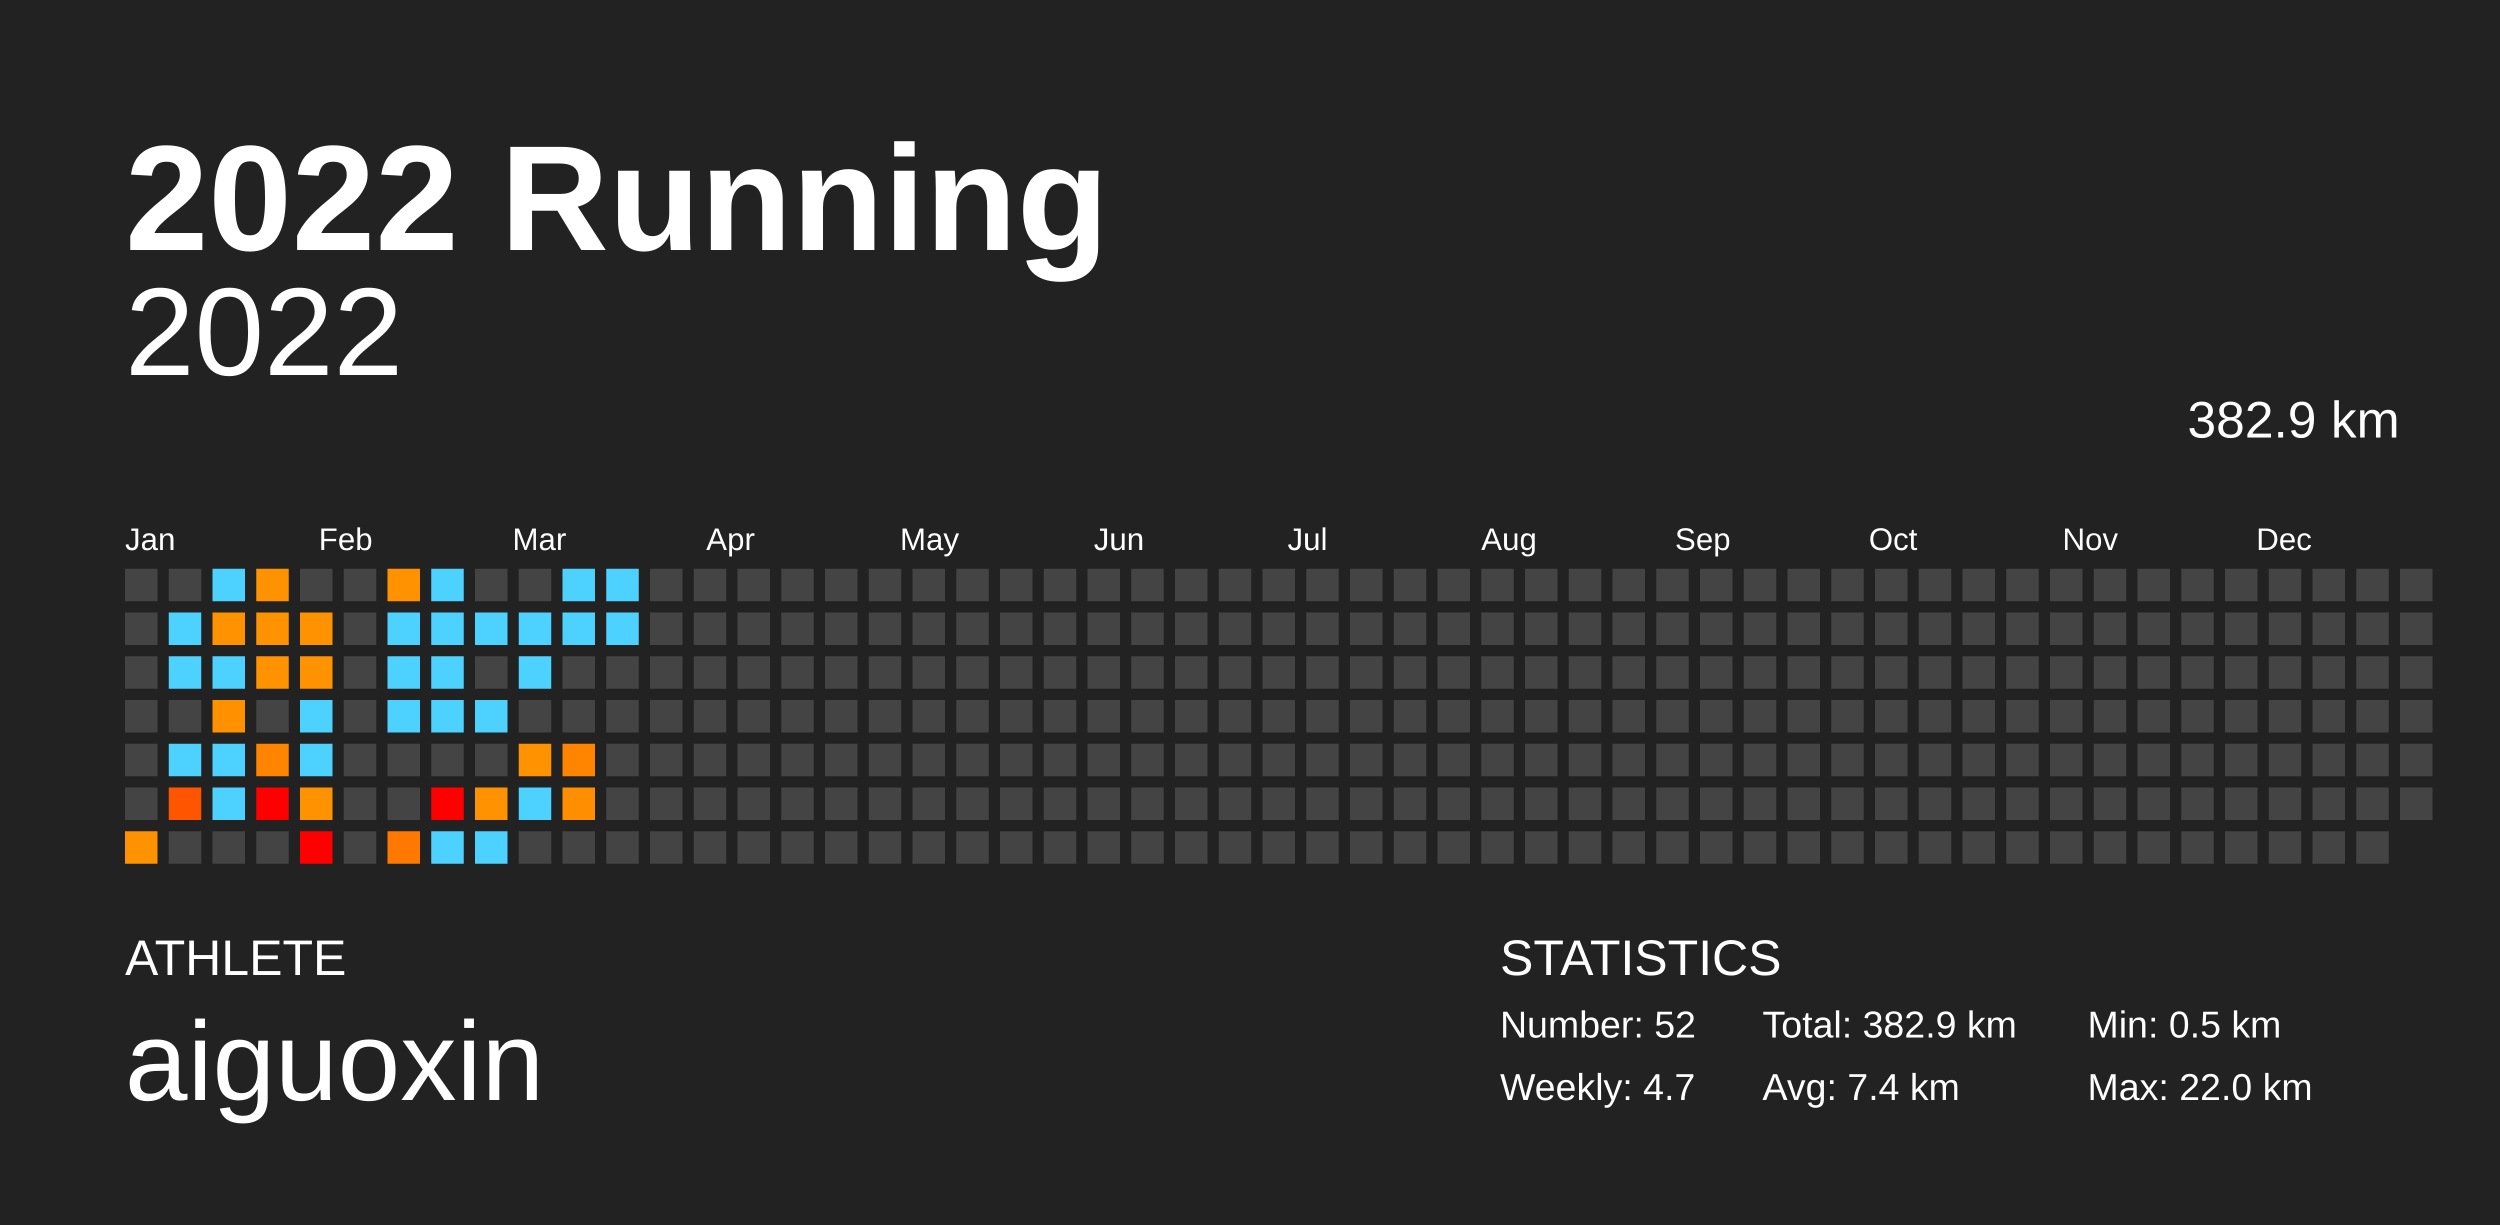
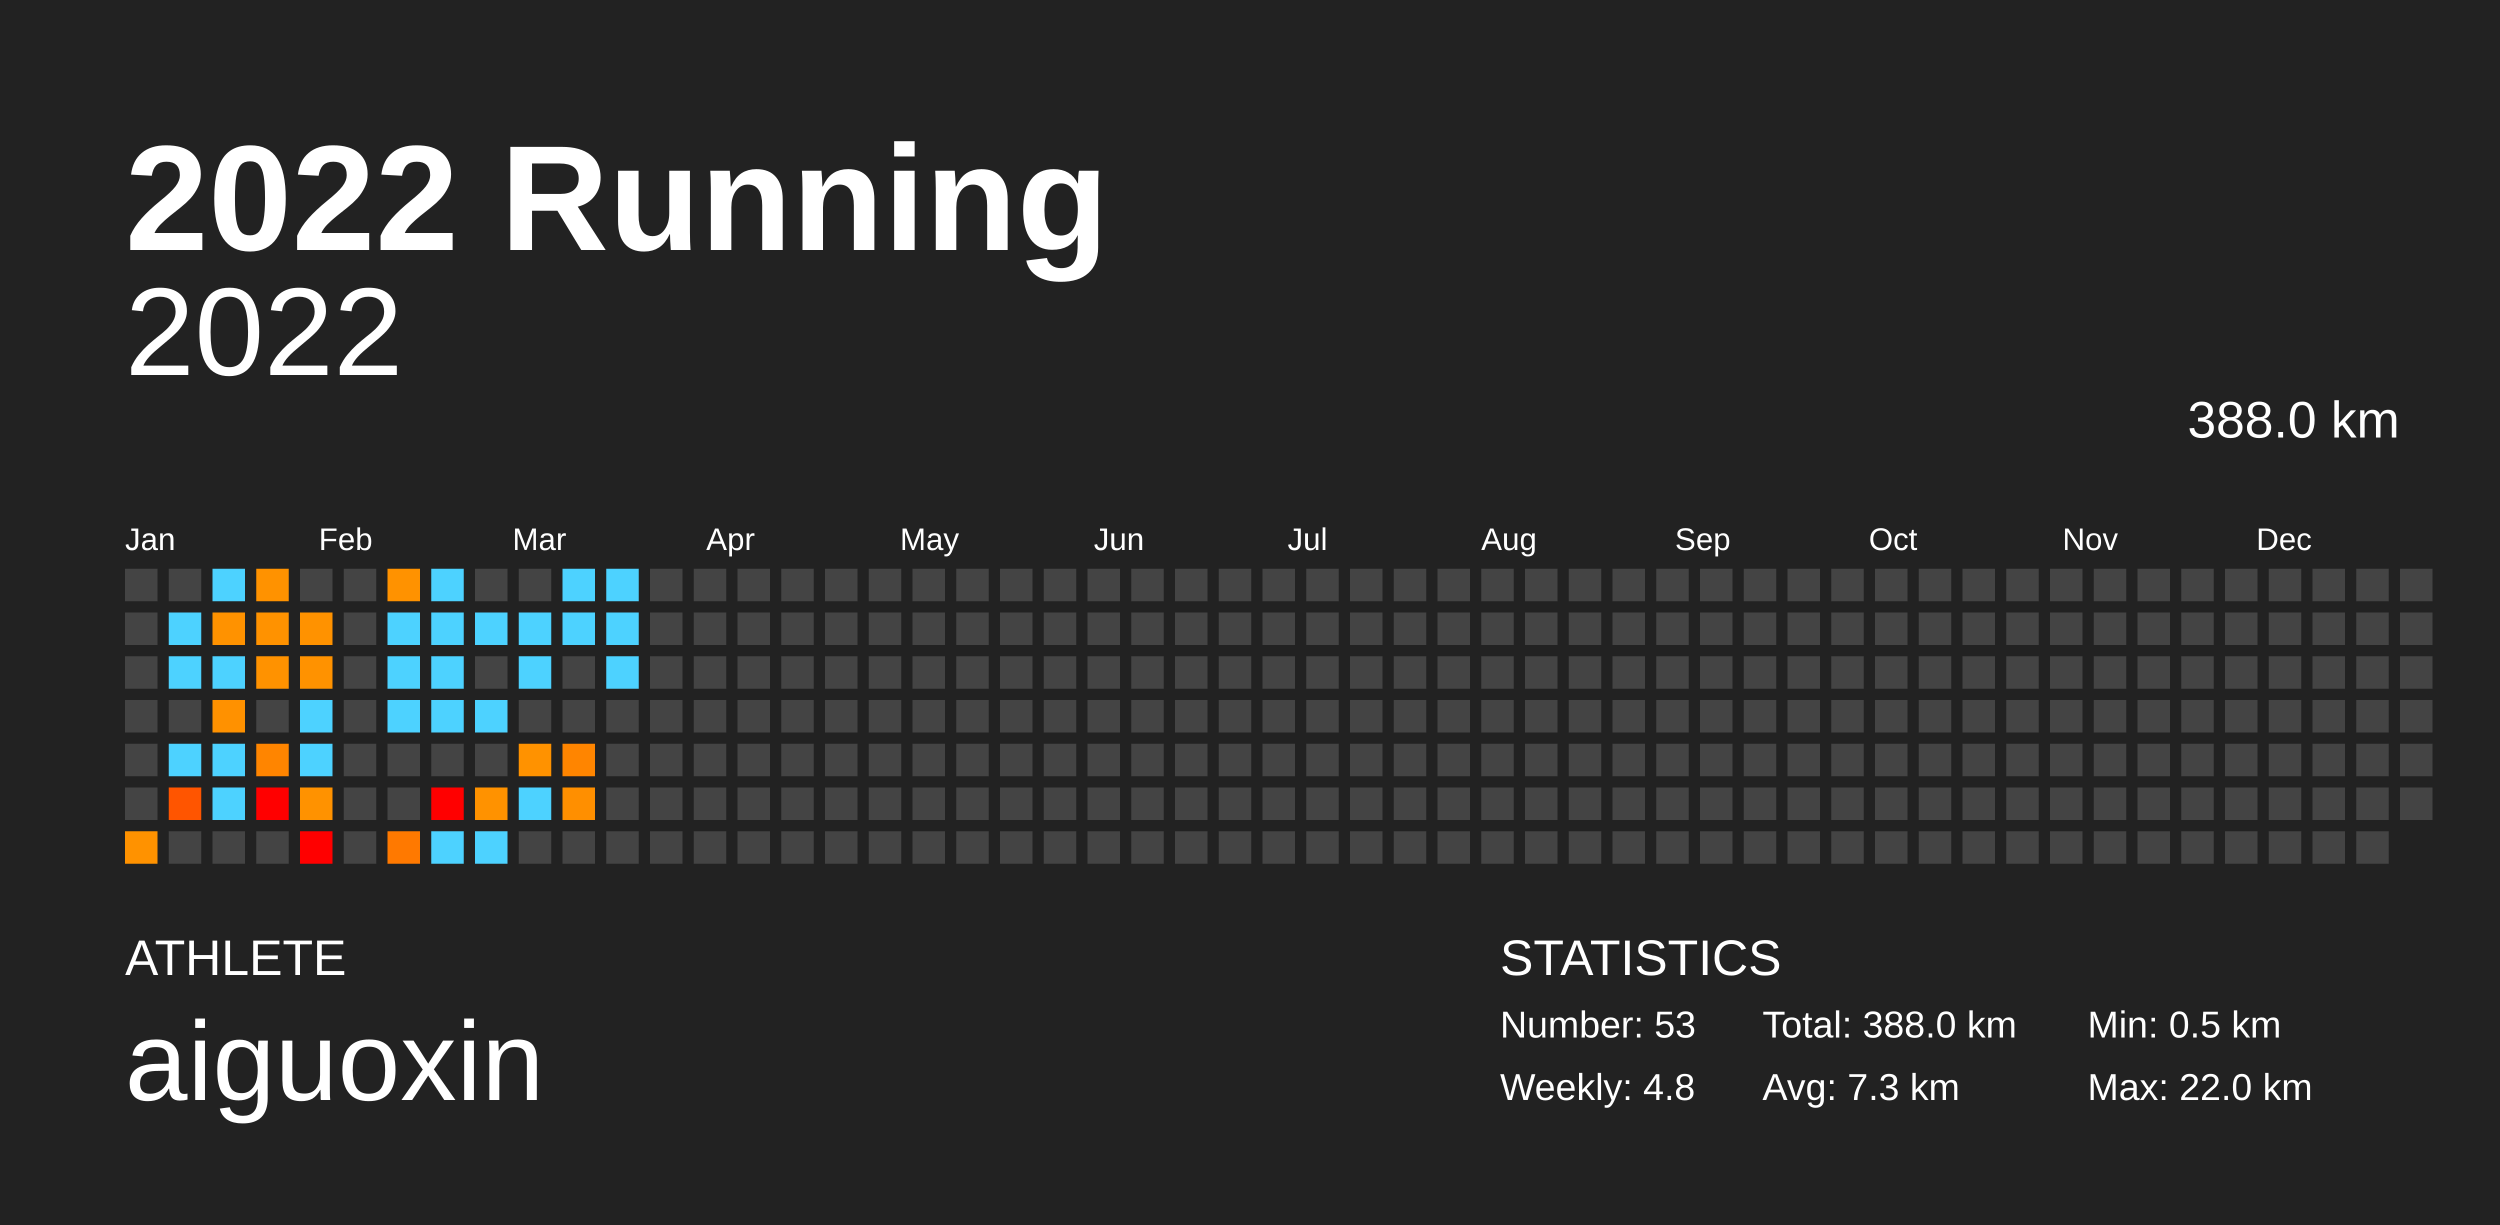
<svg xmlns="http://www.w3.org/2000/svg" baseProfile="full" height="98mm" version="1.1" viewBox="0,0,200,98" width="200mm">
  <defs />
  <rect fill="#222222" height="98" width="200" x="0" y="0" />
  <text fill="#FFFFFF" style="font-size:12px; font-family:Arial; font-weight:bold;" x="10" y="20">2022 Running</text>
  <text fill="#FFFFFF" style="font-size:4px; font-family:Arial" x="10" y="78">ATHLETE</text>
  <text fill="#FFFFFF" style="font-size:9px; font-family:Arial" x="10" y="88">aiguoxin</text>
  <text fill="#FFFFFF" style="font-size:4px; font-family:Arial" x="120" y="78">STATISTICS</text>
-   <text fill="#FFFFFF" style="font-size:3px; font-family:Arial" x="120" y="83">Number: 52</text>
-   <text fill="#FFFFFF" style="font-size:3px; font-family:Arial" x="120" y="88">Weekly: 4.7</text>
-   <text fill="#FFFFFF" style="font-size:3px; font-family:Arial" x="141" y="83">Total: 382.9 km</text>
-   <text fill="#FFFFFF" style="font-size:3px; font-family:Arial" x="141" y="88">Avg: 7.4 km</text>
+   <text fill="#FFFFFF" style="font-size:3px; font-family:Arial" x="120" y="83">Number: 53</text>
+   <text fill="#FFFFFF" style="font-size:3px; font-family:Arial" x="120" y="88">Weekly: 4.8</text>
+   <text fill="#FFFFFF" style="font-size:3px; font-family:Arial" x="141" y="83">Total: 388.0 km</text>
+   <text fill="#FFFFFF" style="font-size:3px; font-family:Arial" x="141" y="88">Avg: 7.3 km</text>
  <text fill="#FFFFFF" style="font-size:3px; font-family:Arial" x="167" y="83">Min: 0.5 km</text>
  <text fill="#FFFFFF" style="font-size:3px; font-family:Arial" x="167" y="88">Max: 22.0 km</text>
  <text alignment-baseline="hanging" fill="#FFFFFF" style="font-size:10.0px; font-family:Arial;" x="10" y="30">2022</text>
-   <text alignment-baseline="hanging" fill="#FFFFFF" style="font-size:4.125px; font-family:Arial;" x="175" y="35">382.9 km</text>
+   <text alignment-baseline="hanging" fill="#FFFFFF" style="font-size:4.125px; font-family:Arial;" x="175" y="35">388.0 km</text>
  <text fill="#FFFFFF" style="font-size:2.5px; font-family:Arial" x="10.0" y="44">Jan</text>
  <text fill="#FFFFFF" style="font-size:2.5px; font-family:Arial" x="25.5" y="44">Feb</text>
  <text fill="#FFFFFF" style="font-size:2.5px; font-family:Arial" x="41.0" y="44">Mar</text>
  <text fill="#FFFFFF" style="font-size:2.5px; font-family:Arial" x="56.5" y="44">Apr</text>
  <text fill="#FFFFFF" style="font-size:2.5px; font-family:Arial" x="72.0" y="44">May</text>
  <text fill="#FFFFFF" style="font-size:2.5px; font-family:Arial" x="87.5" y="44">Jun</text>
  <text fill="#FFFFFF" style="font-size:2.5px; font-family:Arial" x="103.0" y="44">Jul</text>
  <text fill="#FFFFFF" style="font-size:2.5px; font-family:Arial" x="118.5" y="44">Aug</text>
  <text fill="#FFFFFF" style="font-size:2.5px; font-family:Arial" x="134.0" y="44">Sep</text>
  <text fill="#FFFFFF" style="font-size:2.5px; font-family:Arial" x="149.5" y="44">Oct</text>
  <text fill="#FFFFFF" style="font-size:2.5px; font-family:Arial" x="165.0" y="44">Nov</text>
  <text fill="#FFFFFF" style="font-size:2.5px; font-family:Arial" x="180.5" y="44">Dec</text>
  <rect fill="#444444" height="2.6" width="2.6" x="10.0" y="45.5" />
  <rect fill="#444444" height="2.6" width="2.6" x="10.0" y="49.0" />
  <rect fill="#444444" height="2.6" width="2.6" x="10.0" y="52.5" />
  <rect fill="#444444" height="2.6" width="2.6" x="10.0" y="56.0" />
  <rect fill="#444444" height="2.6" width="2.6" x="10.0" y="59.5" />
  <rect fill="#444444" height="2.6" width="2.6" x="10.0" y="63.0" />
  <rect fill="#ff9200" height="2.6" width="2.6" x="10.0" y="66.5" />
  <rect fill="#444444" height="2.6" width="2.6" x="13.5" y="45.5" />
  <rect fill="#4dd2ff" height="2.6" width="2.6" x="13.5" y="49.0" />
  <rect fill="#4dd2ff" height="2.6" width="2.6" x="13.5" y="52.5" />
  <rect fill="#444444" height="2.6" width="2.6" x="13.5" y="56.0" />
  <rect fill="#4dd2ff" height="2.6" width="2.6" x="13.5" y="59.5" />
  <rect fill="#ff5500" height="2.6" width="2.6" x="13.5" y="63.0" />
  <rect fill="#444444" height="2.6" width="2.6" x="13.5" y="66.5" />
  <rect fill="#4dd2ff" height="2.6" width="2.6" x="17.0" y="45.5" />
  <rect fill="#ff9200" height="2.6" width="2.6" x="17.0" y="49.0" />
  <rect fill="#4dd2ff" height="2.6" width="2.6" x="17.0" y="52.5" />
  <rect fill="#ff9100" height="2.6" width="2.6" x="17.0" y="56.0" />
  <rect fill="#4dd2ff" height="2.6" width="2.6" x="17.0" y="59.5" />
  <rect fill="#4dd2ff" height="2.6" width="2.6" x="17.0" y="63.0" />
  <rect fill="#444444" height="2.6" width="2.6" x="17.0" y="66.5" />
  <rect fill="#ff9200" height="2.6" width="2.6" x="20.5" y="45.5" />
  <rect fill="#ff9200" height="2.6" width="2.6" x="20.5" y="49.0" />
  <rect fill="#ff9200" height="2.6" width="2.6" x="20.5" y="52.5" />
  <rect fill="#444444" height="2.6" width="2.6" x="20.5" y="56.0" />
  <rect fill="#ff8500" height="2.6" width="2.6" x="20.5" y="59.5" />
  <rect fill="red" height="2.6" width="2.6" x="20.5" y="63.0" />
  <rect fill="#444444" height="2.6" width="2.6" x="20.5" y="66.5" />
  <rect fill="#444444" height="2.6" width="2.6" x="24.0" y="45.5" />
  <rect fill="#ff9200" height="2.6" width="2.6" x="24.0" y="49.0" />
  <rect fill="#ff9200" height="2.6" width="2.6" x="24.0" y="52.5" />
  <rect fill="#4dd2ff" height="2.6" width="2.6" x="24.0" y="56.0" />
  <rect fill="#4dd2ff" height="2.6" width="2.6" x="24.0" y="59.5" />
  <rect fill="#ff9200" height="2.6" width="2.6" x="24.0" y="63.0" />
  <rect fill="red" height="2.6" width="2.6" x="24.0" y="66.5" />
  <rect fill="#444444" height="2.6" width="2.6" x="27.5" y="45.5" />
  <rect fill="#444444" height="2.6" width="2.6" x="27.5" y="49.0" />
  <rect fill="#444444" height="2.6" width="2.6" x="27.5" y="52.5" />
  <rect fill="#444444" height="2.6" width="2.6" x="27.5" y="56.0" />
  <rect fill="#444444" height="2.6" width="2.6" x="27.5" y="59.5" />
  <rect fill="#444444" height="2.6" width="2.6" x="27.5" y="63.0" />
  <rect fill="#444444" height="2.6" width="2.6" x="27.5" y="66.5" />
  <rect fill="#ff9200" height="2.6" width="2.6" x="31.0" y="45.5" />
  <rect fill="#4dd2ff" height="2.6" width="2.6" x="31.0" y="49.0" />
  <rect fill="#4dd2ff" height="2.6" width="2.6" x="31.0" y="52.5" />
  <rect fill="#4dd2ff" height="2.6" width="2.6" x="31.0" y="56.0" />
  <rect fill="#444444" height="2.6" width="2.6" x="31.0" y="59.5" />
  <rect fill="#444444" height="2.6" width="2.6" x="31.0" y="63.0" />
  <rect fill="#ff7900" height="2.6" width="2.6" x="31.0" y="66.5" />
  <rect fill="#4dd2ff" height="2.6" width="2.6" x="34.5" y="45.5" />
  <rect fill="#4dd2ff" height="2.6" width="2.6" x="34.5" y="49.0" />
  <rect fill="#4dd2ff" height="2.6" width="2.6" x="34.5" y="52.5" />
  <rect fill="#4dd2ff" height="2.6" width="2.6" x="34.5" y="56.0" />
  <rect fill="#444444" height="2.6" width="2.6" x="34.5" y="59.5" />
  <rect fill="red" height="2.6" width="2.6" x="34.5" y="63.0" />
  <rect fill="#4dd2ff" height="2.6" width="2.6" x="34.5" y="66.5" />
  <rect fill="#444444" height="2.6" width="2.6" x="38.0" y="45.5" />
  <rect fill="#4dd2ff" height="2.6" width="2.6" x="38.0" y="49.0" />
  <rect fill="#444444" height="2.6" width="2.6" x="38.0" y="52.5" />
  <rect fill="#4dd2ff" height="2.6" width="2.6" x="38.0" y="56.0" />
  <rect fill="#444444" height="2.6" width="2.6" x="38.0" y="59.5" />
  <rect fill="#ff9200" height="2.6" width="2.6" x="38.0" y="63.0" />
  <rect fill="#4dd2ff" height="2.6" width="2.6" x="38.0" y="66.5" />
  <rect fill="#444444" height="2.6" width="2.6" x="41.5" y="45.5" />
  <rect fill="#4dd2ff" height="2.6" width="2.6" x="41.5" y="49.0" />
  <rect fill="#4dd2ff" height="2.6" width="2.6" x="41.5" y="52.5" />
  <rect fill="#444444" height="2.6" width="2.6" x="41.5" y="56.0" />
  <rect fill="#ff9200" height="2.6" width="2.6" x="41.5" y="59.5" />
  <rect fill="#4dd2ff" height="2.6" width="2.6" x="41.5" y="63.0" />
  <rect fill="#444444" height="2.6" width="2.6" x="41.5" y="66.5" />
  <rect fill="#4dd2ff" height="2.6" width="2.6" x="45.0" y="45.5" />
  <rect fill="#4dd2ff" height="2.6" width="2.6" x="45.0" y="49.0" />
  <rect fill="#444444" height="2.6" width="2.6" x="45.0" y="52.5" />
  <rect fill="#444444" height="2.6" width="2.6" x="45.0" y="56.0" />
  <rect fill="#ff8500" height="2.6" width="2.6" x="45.0" y="59.5" />
  <rect fill="#ff8f00" height="2.6" width="2.6" x="45.0" y="63.0" />
  <rect fill="#444444" height="2.6" width="2.6" x="45.0" y="66.5" />
  <rect fill="#4dd2ff" height="2.6" width="2.6" x="48.5" y="45.5" />
  <rect fill="#4dd2ff" height="2.6" width="2.6" x="48.5" y="49.0" />
-   <rect fill="#444444" height="2.6" width="2.6" x="48.5" y="52.5" />
+   <rect fill="#4dd2ff" height="2.6" width="2.6" x="48.5" y="52.5" />
  <rect fill="#444444" height="2.6" width="2.6" x="48.5" y="56.0" />
  <rect fill="#444444" height="2.6" width="2.6" x="48.5" y="59.5" />
  <rect fill="#444444" height="2.6" width="2.6" x="48.5" y="63.0" />
  <rect fill="#444444" height="2.6" width="2.6" x="48.5" y="66.5" />
  <rect fill="#444444" height="2.6" width="2.6" x="52.0" y="45.5" />
  <rect fill="#444444" height="2.6" width="2.6" x="52.0" y="49.0" />
  <rect fill="#444444" height="2.6" width="2.6" x="52.0" y="52.5" />
  <rect fill="#444444" height="2.6" width="2.6" x="52.0" y="56.0" />
  <rect fill="#444444" height="2.6" width="2.6" x="52.0" y="59.5" />
  <rect fill="#444444" height="2.6" width="2.6" x="52.0" y="63.0" />
  <rect fill="#444444" height="2.6" width="2.6" x="52.0" y="66.5" />
  <rect fill="#444444" height="2.6" width="2.6" x="55.5" y="45.5" />
  <rect fill="#444444" height="2.6" width="2.6" x="55.5" y="49.0" />
  <rect fill="#444444" height="2.6" width="2.6" x="55.5" y="52.5" />
  <rect fill="#444444" height="2.6" width="2.6" x="55.5" y="56.0" />
  <rect fill="#444444" height="2.6" width="2.6" x="55.5" y="59.5" />
  <rect fill="#444444" height="2.6" width="2.6" x="55.5" y="63.0" />
  <rect fill="#444444" height="2.6" width="2.6" x="55.5" y="66.5" />
  <rect fill="#444444" height="2.6" width="2.6" x="59.0" y="45.5" />
  <rect fill="#444444" height="2.6" width="2.6" x="59.0" y="49.0" />
  <rect fill="#444444" height="2.6" width="2.6" x="59.0" y="52.5" />
  <rect fill="#444444" height="2.6" width="2.6" x="59.0" y="56.0" />
  <rect fill="#444444" height="2.6" width="2.6" x="59.0" y="59.5" />
  <rect fill="#444444" height="2.6" width="2.6" x="59.0" y="63.0" />
  <rect fill="#444444" height="2.6" width="2.6" x="59.0" y="66.5" />
  <rect fill="#444444" height="2.6" width="2.6" x="62.5" y="45.5" />
  <rect fill="#444444" height="2.6" width="2.6" x="62.5" y="49.0" />
  <rect fill="#444444" height="2.6" width="2.6" x="62.5" y="52.5" />
  <rect fill="#444444" height="2.6" width="2.6" x="62.5" y="56.0" />
  <rect fill="#444444" height="2.6" width="2.6" x="62.5" y="59.5" />
  <rect fill="#444444" height="2.6" width="2.6" x="62.5" y="63.0" />
  <rect fill="#444444" height="2.6" width="2.6" x="62.5" y="66.5" />
  <rect fill="#444444" height="2.6" width="2.6" x="66.0" y="45.5" />
  <rect fill="#444444" height="2.6" width="2.6" x="66.0" y="49.0" />
  <rect fill="#444444" height="2.6" width="2.6" x="66.0" y="52.5" />
  <rect fill="#444444" height="2.6" width="2.6" x="66.0" y="56.0" />
  <rect fill="#444444" height="2.6" width="2.6" x="66.0" y="59.5" />
  <rect fill="#444444" height="2.6" width="2.6" x="66.0" y="63.0" />
  <rect fill="#444444" height="2.6" width="2.6" x="66.0" y="66.5" />
  <rect fill="#444444" height="2.6" width="2.6" x="69.5" y="45.5" />
  <rect fill="#444444" height="2.6" width="2.6" x="69.5" y="49.0" />
  <rect fill="#444444" height="2.6" width="2.6" x="69.5" y="52.5" />
  <rect fill="#444444" height="2.6" width="2.6" x="69.5" y="56.0" />
  <rect fill="#444444" height="2.6" width="2.6" x="69.5" y="59.5" />
  <rect fill="#444444" height="2.6" width="2.6" x="69.5" y="63.0" />
  <rect fill="#444444" height="2.6" width="2.6" x="69.5" y="66.5" />
  <rect fill="#444444" height="2.6" width="2.6" x="73.0" y="45.5" />
  <rect fill="#444444" height="2.6" width="2.6" x="73.0" y="49.0" />
  <rect fill="#444444" height="2.6" width="2.6" x="73.0" y="52.5" />
  <rect fill="#444444" height="2.6" width="2.6" x="73.0" y="56.0" />
  <rect fill="#444444" height="2.6" width="2.6" x="73.0" y="59.5" />
  <rect fill="#444444" height="2.6" width="2.6" x="73.0" y="63.0" />
  <rect fill="#444444" height="2.6" width="2.6" x="73.0" y="66.5" />
  <rect fill="#444444" height="2.6" width="2.6" x="76.5" y="45.5" />
  <rect fill="#444444" height="2.6" width="2.6" x="76.5" y="49.0" />
  <rect fill="#444444" height="2.6" width="2.6" x="76.5" y="52.5" />
  <rect fill="#444444" height="2.6" width="2.6" x="76.5" y="56.0" />
  <rect fill="#444444" height="2.6" width="2.6" x="76.5" y="59.5" />
  <rect fill="#444444" height="2.6" width="2.6" x="76.5" y="63.0" />
  <rect fill="#444444" height="2.6" width="2.6" x="76.5" y="66.5" />
  <rect fill="#444444" height="2.6" width="2.6" x="80.0" y="45.5" />
  <rect fill="#444444" height="2.6" width="2.6" x="80.0" y="49.0" />
  <rect fill="#444444" height="2.6" width="2.6" x="80.0" y="52.5" />
  <rect fill="#444444" height="2.6" width="2.6" x="80.0" y="56.0" />
  <rect fill="#444444" height="2.6" width="2.6" x="80.0" y="59.5" />
  <rect fill="#444444" height="2.6" width="2.6" x="80.0" y="63.0" />
  <rect fill="#444444" height="2.6" width="2.6" x="80.0" y="66.5" />
  <rect fill="#444444" height="2.6" width="2.6" x="83.5" y="45.5" />
  <rect fill="#444444" height="2.6" width="2.6" x="83.5" y="49.0" />
  <rect fill="#444444" height="2.6" width="2.6" x="83.5" y="52.5" />
  <rect fill="#444444" height="2.6" width="2.6" x="83.5" y="56.0" />
  <rect fill="#444444" height="2.6" width="2.6" x="83.5" y="59.5" />
  <rect fill="#444444" height="2.6" width="2.6" x="83.5" y="63.0" />
  <rect fill="#444444" height="2.6" width="2.6" x="83.5" y="66.5" />
  <rect fill="#444444" height="2.6" width="2.6" x="87.0" y="45.5" />
  <rect fill="#444444" height="2.6" width="2.6" x="87.0" y="49.0" />
  <rect fill="#444444" height="2.6" width="2.6" x="87.0" y="52.5" />
  <rect fill="#444444" height="2.6" width="2.6" x="87.0" y="56.0" />
  <rect fill="#444444" height="2.6" width="2.6" x="87.0" y="59.5" />
  <rect fill="#444444" height="2.6" width="2.6" x="87.0" y="63.0" />
  <rect fill="#444444" height="2.6" width="2.6" x="87.0" y="66.5" />
  <rect fill="#444444" height="2.6" width="2.6" x="90.5" y="45.5" />
  <rect fill="#444444" height="2.6" width="2.6" x="90.5" y="49.0" />
  <rect fill="#444444" height="2.6" width="2.6" x="90.5" y="52.5" />
  <rect fill="#444444" height="2.6" width="2.6" x="90.5" y="56.0" />
  <rect fill="#444444" height="2.6" width="2.6" x="90.5" y="59.5" />
  <rect fill="#444444" height="2.6" width="2.6" x="90.5" y="63.0" />
  <rect fill="#444444" height="2.6" width="2.6" x="90.5" y="66.5" />
  <rect fill="#444444" height="2.6" width="2.6" x="94.0" y="45.5" />
  <rect fill="#444444" height="2.6" width="2.6" x="94.0" y="49.0" />
  <rect fill="#444444" height="2.6" width="2.6" x="94.0" y="52.5" />
  <rect fill="#444444" height="2.6" width="2.6" x="94.0" y="56.0" />
  <rect fill="#444444" height="2.6" width="2.6" x="94.0" y="59.5" />
  <rect fill="#444444" height="2.6" width="2.6" x="94.0" y="63.0" />
  <rect fill="#444444" height="2.6" width="2.6" x="94.0" y="66.5" />
  <rect fill="#444444" height="2.6" width="2.6" x="97.5" y="45.5" />
  <rect fill="#444444" height="2.6" width="2.6" x="97.5" y="49.0" />
  <rect fill="#444444" height="2.6" width="2.6" x="97.5" y="52.5" />
  <rect fill="#444444" height="2.6" width="2.6" x="97.5" y="56.0" />
  <rect fill="#444444" height="2.6" width="2.6" x="97.5" y="59.5" />
  <rect fill="#444444" height="2.6" width="2.6" x="97.5" y="63.0" />
  <rect fill="#444444" height="2.6" width="2.6" x="97.5" y="66.5" />
  <rect fill="#444444" height="2.6" width="2.6" x="101.0" y="45.5" />
  <rect fill="#444444" height="2.6" width="2.6" x="101.0" y="49.0" />
  <rect fill="#444444" height="2.6" width="2.6" x="101.0" y="52.5" />
  <rect fill="#444444" height="2.6" width="2.6" x="101.0" y="56.0" />
  <rect fill="#444444" height="2.6" width="2.6" x="101.0" y="59.5" />
  <rect fill="#444444" height="2.6" width="2.6" x="101.0" y="63.0" />
  <rect fill="#444444" height="2.6" width="2.6" x="101.0" y="66.5" />
  <rect fill="#444444" height="2.6" width="2.6" x="104.5" y="45.5" />
  <rect fill="#444444" height="2.6" width="2.6" x="104.5" y="49.0" />
  <rect fill="#444444" height="2.6" width="2.6" x="104.5" y="52.5" />
  <rect fill="#444444" height="2.6" width="2.6" x="104.5" y="56.0" />
  <rect fill="#444444" height="2.6" width="2.6" x="104.5" y="59.5" />
  <rect fill="#444444" height="2.6" width="2.6" x="104.5" y="63.0" />
  <rect fill="#444444" height="2.6" width="2.6" x="104.5" y="66.5" />
  <rect fill="#444444" height="2.6" width="2.6" x="108.0" y="45.5" />
  <rect fill="#444444" height="2.6" width="2.6" x="108.0" y="49.0" />
  <rect fill="#444444" height="2.6" width="2.6" x="108.0" y="52.5" />
  <rect fill="#444444" height="2.6" width="2.6" x="108.0" y="56.0" />
  <rect fill="#444444" height="2.6" width="2.6" x="108.0" y="59.5" />
  <rect fill="#444444" height="2.6" width="2.6" x="108.0" y="63.0" />
  <rect fill="#444444" height="2.6" width="2.6" x="108.0" y="66.5" />
  <rect fill="#444444" height="2.6" width="2.6" x="111.5" y="45.5" />
  <rect fill="#444444" height="2.6" width="2.6" x="111.5" y="49.0" />
  <rect fill="#444444" height="2.6" width="2.6" x="111.5" y="52.5" />
  <rect fill="#444444" height="2.6" width="2.6" x="111.5" y="56.0" />
  <rect fill="#444444" height="2.6" width="2.6" x="111.5" y="59.5" />
  <rect fill="#444444" height="2.6" width="2.6" x="111.5" y="63.0" />
  <rect fill="#444444" height="2.6" width="2.6" x="111.5" y="66.5" />
  <rect fill="#444444" height="2.6" width="2.6" x="115.0" y="45.5" />
  <rect fill="#444444" height="2.6" width="2.6" x="115.0" y="49.0" />
  <rect fill="#444444" height="2.6" width="2.6" x="115.0" y="52.5" />
  <rect fill="#444444" height="2.6" width="2.6" x="115.0" y="56.0" />
  <rect fill="#444444" height="2.6" width="2.6" x="115.0" y="59.5" />
  <rect fill="#444444" height="2.6" width="2.6" x="115.0" y="63.0" />
  <rect fill="#444444" height="2.6" width="2.6" x="115.0" y="66.5" />
  <rect fill="#444444" height="2.6" width="2.6" x="118.5" y="45.5" />
  <rect fill="#444444" height="2.6" width="2.6" x="118.5" y="49.0" />
  <rect fill="#444444" height="2.6" width="2.6" x="118.5" y="52.5" />
  <rect fill="#444444" height="2.6" width="2.6" x="118.5" y="56.0" />
  <rect fill="#444444" height="2.6" width="2.6" x="118.5" y="59.5" />
  <rect fill="#444444" height="2.6" width="2.6" x="118.5" y="63.0" />
  <rect fill="#444444" height="2.6" width="2.6" x="118.5" y="66.5" />
  <rect fill="#444444" height="2.6" width="2.6" x="122.0" y="45.5" />
  <rect fill="#444444" height="2.6" width="2.6" x="122.0" y="49.0" />
  <rect fill="#444444" height="2.6" width="2.6" x="122.0" y="52.5" />
  <rect fill="#444444" height="2.6" width="2.6" x="122.0" y="56.0" />
  <rect fill="#444444" height="2.6" width="2.6" x="122.0" y="59.5" />
  <rect fill="#444444" height="2.6" width="2.6" x="122.0" y="63.0" />
  <rect fill="#444444" height="2.6" width="2.6" x="122.0" y="66.5" />
  <rect fill="#444444" height="2.6" width="2.6" x="125.5" y="45.5" />
  <rect fill="#444444" height="2.6" width="2.6" x="125.5" y="49.0" />
  <rect fill="#444444" height="2.6" width="2.6" x="125.5" y="52.5" />
  <rect fill="#444444" height="2.6" width="2.6" x="125.5" y="56.0" />
  <rect fill="#444444" height="2.6" width="2.6" x="125.5" y="59.5" />
  <rect fill="#444444" height="2.6" width="2.6" x="125.5" y="63.0" />
  <rect fill="#444444" height="2.6" width="2.6" x="125.5" y="66.5" />
  <rect fill="#444444" height="2.6" width="2.6" x="129.0" y="45.5" />
  <rect fill="#444444" height="2.6" width="2.6" x="129.0" y="49.0" />
  <rect fill="#444444" height="2.6" width="2.6" x="129.0" y="52.5" />
  <rect fill="#444444" height="2.6" width="2.6" x="129.0" y="56.0" />
  <rect fill="#444444" height="2.6" width="2.6" x="129.0" y="59.5" />
  <rect fill="#444444" height="2.6" width="2.6" x="129.0" y="63.0" />
  <rect fill="#444444" height="2.6" width="2.6" x="129.0" y="66.5" />
  <rect fill="#444444" height="2.6" width="2.6" x="132.5" y="45.5" />
  <rect fill="#444444" height="2.6" width="2.6" x="132.5" y="49.0" />
  <rect fill="#444444" height="2.6" width="2.6" x="132.5" y="52.5" />
  <rect fill="#444444" height="2.6" width="2.6" x="132.5" y="56.0" />
  <rect fill="#444444" height="2.6" width="2.6" x="132.5" y="59.5" />
  <rect fill="#444444" height="2.6" width="2.6" x="132.5" y="63.0" />
  <rect fill="#444444" height="2.6" width="2.6" x="132.5" y="66.5" />
  <rect fill="#444444" height="2.6" width="2.6" x="136.0" y="45.5" />
  <rect fill="#444444" height="2.6" width="2.6" x="136.0" y="49.0" />
  <rect fill="#444444" height="2.6" width="2.6" x="136.0" y="52.5" />
  <rect fill="#444444" height="2.6" width="2.6" x="136.0" y="56.0" />
  <rect fill="#444444" height="2.6" width="2.6" x="136.0" y="59.5" />
  <rect fill="#444444" height="2.6" width="2.6" x="136.0" y="63.0" />
  <rect fill="#444444" height="2.6" width="2.6" x="136.0" y="66.5" />
  <rect fill="#444444" height="2.6" width="2.6" x="139.5" y="45.5" />
  <rect fill="#444444" height="2.6" width="2.6" x="139.5" y="49.0" />
  <rect fill="#444444" height="2.6" width="2.6" x="139.5" y="52.5" />
  <rect fill="#444444" height="2.6" width="2.6" x="139.5" y="56.0" />
  <rect fill="#444444" height="2.6" width="2.6" x="139.5" y="59.5" />
  <rect fill="#444444" height="2.6" width="2.6" x="139.5" y="63.0" />
  <rect fill="#444444" height="2.6" width="2.6" x="139.5" y="66.5" />
  <rect fill="#444444" height="2.6" width="2.6" x="143.0" y="45.5" />
  <rect fill="#444444" height="2.6" width="2.6" x="143.0" y="49.0" />
  <rect fill="#444444" height="2.6" width="2.6" x="143.0" y="52.5" />
  <rect fill="#444444" height="2.6" width="2.6" x="143.0" y="56.0" />
  <rect fill="#444444" height="2.6" width="2.6" x="143.0" y="59.5" />
  <rect fill="#444444" height="2.6" width="2.6" x="143.0" y="63.0" />
  <rect fill="#444444" height="2.6" width="2.6" x="143.0" y="66.5" />
  <rect fill="#444444" height="2.6" width="2.6" x="146.5" y="45.5" />
  <rect fill="#444444" height="2.6" width="2.6" x="146.5" y="49.0" />
  <rect fill="#444444" height="2.6" width="2.6" x="146.5" y="52.5" />
  <rect fill="#444444" height="2.6" width="2.6" x="146.5" y="56.0" />
  <rect fill="#444444" height="2.6" width="2.6" x="146.5" y="59.5" />
  <rect fill="#444444" height="2.6" width="2.6" x="146.5" y="63.0" />
  <rect fill="#444444" height="2.6" width="2.6" x="146.5" y="66.5" />
  <rect fill="#444444" height="2.6" width="2.6" x="150.0" y="45.5" />
  <rect fill="#444444" height="2.6" width="2.6" x="150.0" y="49.0" />
  <rect fill="#444444" height="2.6" width="2.6" x="150.0" y="52.5" />
  <rect fill="#444444" height="2.6" width="2.6" x="150.0" y="56.0" />
  <rect fill="#444444" height="2.6" width="2.6" x="150.0" y="59.5" />
  <rect fill="#444444" height="2.6" width="2.6" x="150.0" y="63.0" />
  <rect fill="#444444" height="2.6" width="2.6" x="150.0" y="66.5" />
  <rect fill="#444444" height="2.6" width="2.6" x="153.5" y="45.5" />
  <rect fill="#444444" height="2.6" width="2.6" x="153.5" y="49.0" />
  <rect fill="#444444" height="2.6" width="2.6" x="153.5" y="52.5" />
  <rect fill="#444444" height="2.6" width="2.6" x="153.5" y="56.0" />
  <rect fill="#444444" height="2.6" width="2.6" x="153.5" y="59.5" />
  <rect fill="#444444" height="2.6" width="2.6" x="153.5" y="63.0" />
  <rect fill="#444444" height="2.6" width="2.6" x="153.5" y="66.5" />
  <rect fill="#444444" height="2.6" width="2.6" x="157.0" y="45.5" />
  <rect fill="#444444" height="2.6" width="2.6" x="157.0" y="49.0" />
  <rect fill="#444444" height="2.6" width="2.6" x="157.0" y="52.5" />
  <rect fill="#444444" height="2.6" width="2.6" x="157.0" y="56.0" />
  <rect fill="#444444" height="2.6" width="2.6" x="157.0" y="59.5" />
  <rect fill="#444444" height="2.6" width="2.6" x="157.0" y="63.0" />
  <rect fill="#444444" height="2.6" width="2.6" x="157.0" y="66.5" />
  <rect fill="#444444" height="2.6" width="2.6" x="160.5" y="45.5" />
  <rect fill="#444444" height="2.6" width="2.6" x="160.5" y="49.0" />
  <rect fill="#444444" height="2.6" width="2.6" x="160.5" y="52.5" />
  <rect fill="#444444" height="2.6" width="2.6" x="160.5" y="56.0" />
  <rect fill="#444444" height="2.6" width="2.6" x="160.5" y="59.5" />
  <rect fill="#444444" height="2.6" width="2.6" x="160.5" y="63.0" />
  <rect fill="#444444" height="2.6" width="2.6" x="160.5" y="66.5" />
  <rect fill="#444444" height="2.6" width="2.6" x="164.0" y="45.5" />
  <rect fill="#444444" height="2.6" width="2.6" x="164.0" y="49.0" />
  <rect fill="#444444" height="2.6" width="2.6" x="164.0" y="52.5" />
  <rect fill="#444444" height="2.6" width="2.6" x="164.0" y="56.0" />
  <rect fill="#444444" height="2.6" width="2.6" x="164.0" y="59.5" />
  <rect fill="#444444" height="2.6" width="2.6" x="164.0" y="63.0" />
  <rect fill="#444444" height="2.6" width="2.6" x="164.0" y="66.5" />
  <rect fill="#444444" height="2.6" width="2.6" x="167.5" y="45.5" />
  <rect fill="#444444" height="2.6" width="2.6" x="167.5" y="49.0" />
  <rect fill="#444444" height="2.6" width="2.6" x="167.5" y="52.5" />
  <rect fill="#444444" height="2.6" width="2.6" x="167.5" y="56.0" />
  <rect fill="#444444" height="2.6" width="2.6" x="167.5" y="59.5" />
  <rect fill="#444444" height="2.6" width="2.6" x="167.5" y="63.0" />
  <rect fill="#444444" height="2.6" width="2.6" x="167.5" y="66.5" />
  <rect fill="#444444" height="2.6" width="2.6" x="171.0" y="45.5" />
  <rect fill="#444444" height="2.6" width="2.6" x="171.0" y="49.0" />
  <rect fill="#444444" height="2.6" width="2.6" x="171.0" y="52.5" />
  <rect fill="#444444" height="2.6" width="2.6" x="171.0" y="56.0" />
  <rect fill="#444444" height="2.6" width="2.6" x="171.0" y="59.5" />
  <rect fill="#444444" height="2.6" width="2.6" x="171.0" y="63.0" />
  <rect fill="#444444" height="2.6" width="2.6" x="171.0" y="66.5" />
  <rect fill="#444444" height="2.6" width="2.6" x="174.5" y="45.5" />
  <rect fill="#444444" height="2.6" width="2.6" x="174.5" y="49.0" />
  <rect fill="#444444" height="2.6" width="2.6" x="174.5" y="52.5" />
  <rect fill="#444444" height="2.6" width="2.6" x="174.5" y="56.0" />
  <rect fill="#444444" height="2.6" width="2.6" x="174.5" y="59.5" />
  <rect fill="#444444" height="2.6" width="2.6" x="174.5" y="63.0" />
  <rect fill="#444444" height="2.6" width="2.6" x="174.5" y="66.5" />
  <rect fill="#444444" height="2.6" width="2.6" x="178.0" y="45.5" />
  <rect fill="#444444" height="2.6" width="2.6" x="178.0" y="49.0" />
  <rect fill="#444444" height="2.6" width="2.6" x="178.0" y="52.5" />
  <rect fill="#444444" height="2.6" width="2.6" x="178.0" y="56.0" />
  <rect fill="#444444" height="2.6" width="2.6" x="178.0" y="59.5" />
  <rect fill="#444444" height="2.6" width="2.6" x="178.0" y="63.0" />
  <rect fill="#444444" height="2.6" width="2.6" x="178.0" y="66.5" />
  <rect fill="#444444" height="2.6" width="2.6" x="181.5" y="45.5" />
  <rect fill="#444444" height="2.6" width="2.6" x="181.5" y="49.0" />
  <rect fill="#444444" height="2.6" width="2.6" x="181.5" y="52.5" />
  <rect fill="#444444" height="2.6" width="2.6" x="181.5" y="56.0" />
  <rect fill="#444444" height="2.6" width="2.6" x="181.5" y="59.5" />
  <rect fill="#444444" height="2.6" width="2.6" x="181.5" y="63.0" />
  <rect fill="#444444" height="2.6" width="2.6" x="181.5" y="66.5" />
  <rect fill="#444444" height="2.6" width="2.6" x="185.0" y="45.5" />
  <rect fill="#444444" height="2.6" width="2.6" x="185.0" y="49.0" />
  <rect fill="#444444" height="2.6" width="2.6" x="185.0" y="52.5" />
  <rect fill="#444444" height="2.6" width="2.6" x="185.0" y="56.0" />
  <rect fill="#444444" height="2.6" width="2.6" x="185.0" y="59.5" />
  <rect fill="#444444" height="2.6" width="2.6" x="185.0" y="63.0" />
  <rect fill="#444444" height="2.6" width="2.6" x="185.0" y="66.5" />
  <rect fill="#444444" height="2.6" width="2.6" x="188.5" y="45.5" />
  <rect fill="#444444" height="2.6" width="2.6" x="188.5" y="49.0" />
  <rect fill="#444444" height="2.6" width="2.6" x="188.5" y="52.5" />
  <rect fill="#444444" height="2.6" width="2.6" x="188.5" y="56.0" />
  <rect fill="#444444" height="2.6" width="2.6" x="188.5" y="59.5" />
  <rect fill="#444444" height="2.6" width="2.6" x="188.5" y="63.0" />
  <rect fill="#444444" height="2.6" width="2.6" x="188.5" y="66.5" />
  <rect fill="#444444" height="2.6" width="2.6" x="192.0" y="45.5" />
  <rect fill="#444444" height="2.6" width="2.6" x="192.0" y="49.0" />
  <rect fill="#444444" height="2.6" width="2.6" x="192.0" y="52.5" />
  <rect fill="#444444" height="2.6" width="2.6" x="192.0" y="56.0" />
  <rect fill="#444444" height="2.6" width="2.6" x="192.0" y="59.5" />
  <rect fill="#444444" height="2.6" width="2.6" x="192.0" y="63.0" />
</svg>
